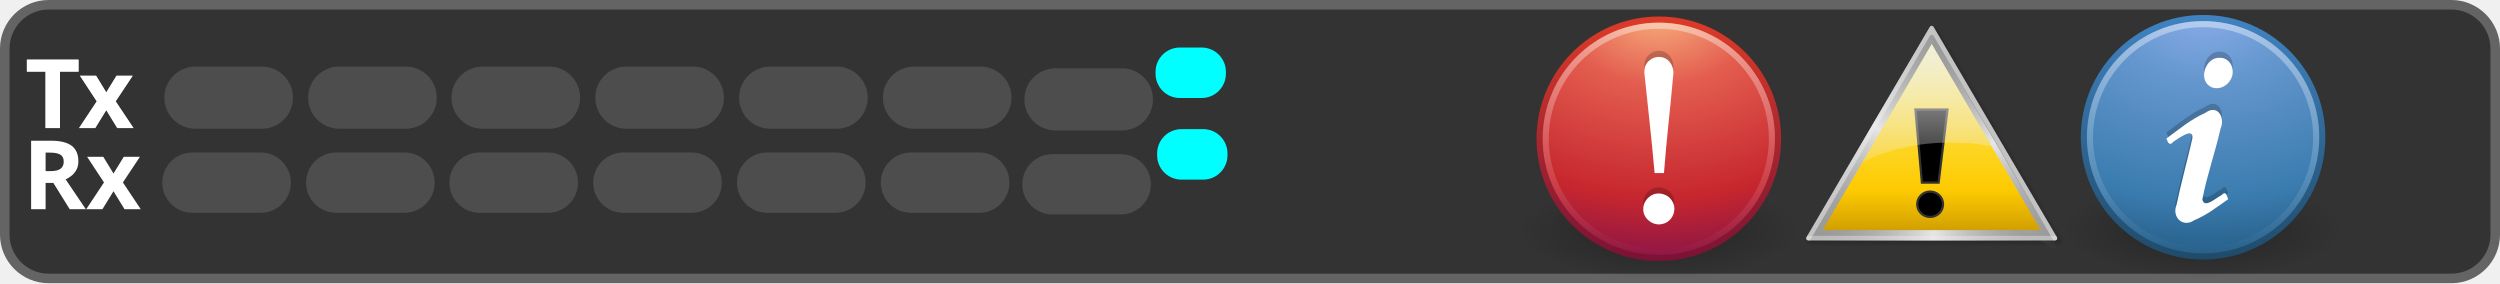
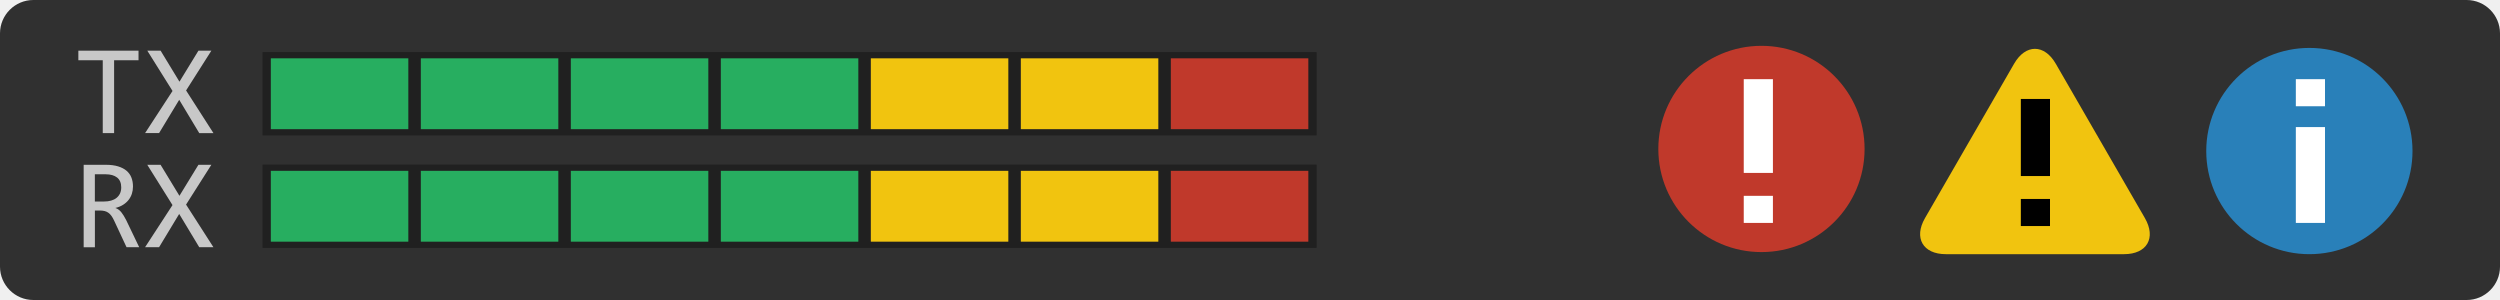
- <svg xmlns="http://www.w3.org/2000/svg" xmlns:xlink="http://www.w3.org/1999/xlink" width="1043.062" height="118.156" id="svg2" version="1.1">
-   <defs id="defs4">
-     <linearGradient id="linearGradient2850">
-       <stop style="stop-color:#eeeeee;stop-opacity:1;" offset="0" id="stop2852" />
-       <stop style="stop-color:#eeeeee;stop-opacity:0;" offset="1" id="stop2854" />
-     </linearGradient>
-     <linearGradient id="linearGradient3657">
-       <stop style="stop-color:#986601;stop-opacity:1;" offset="0" id="stop3659" />
-       <stop id="stop3665" offset="0.331" style="stop-color:#fdca01;stop-opacity:1" />
-       <stop style="stop-color:#ffff99;stop-opacity:1" offset="1" id="stop3661" />
-     </linearGradient>
-     <linearGradient id="linearGradient3632">
-       <stop style="stop-color:#999999;stop-opacity:0" offset="0" id="stop3634" />
-       <stop id="stop3640" offset="0.507" style="stop-color:#e6e6e6;stop-opacity:1" />
-       <stop style="stop-color:#999999;stop-opacity:0;" offset="1" id="stop3636" />
-     </linearGradient>
-     <linearGradient xlink:href="#linearGradient3632" id="linearGradient3586" gradientUnits="userSpaceOnUse" gradientTransform="matrix(0.1940279,0,0,0.1937667,674.131,678.8182)" x1="19.107" y1="127.342" x2="260.112" y2="127.342" />
-     <linearGradient xlink:href="#linearGradient3632" id="linearGradient3588" gradientUnits="userSpaceOnUse" gradientTransform="matrix(-0.09701394,0.1678069,-0.1680331,-0.09688335,741.7927,702.5691)" x1="2.398" y1="121.401" x2="260.112" y2="127.342" />
-     <linearGradient xlink:href="#linearGradient3632" id="linearGradient3590" gradientUnits="userSpaceOnUse" gradientTransform="matrix(0.09701394,0.1678069,0.1680331,-0.09688335,660.4004,704.0072)" x1="19.107" y1="127.342" x2="260.112" y2="127.342" />
-     <linearGradient xlink:href="#linearGradient3657" id="linearGradient3592" gradientUnits="userSpaceOnUse" gradientTransform="matrix(0.1940279,0,0,0.1937667,674.131,678.8182)" x1="112.5" y1="275.407" x2="112.5" y2="-4.22" />
-     <linearGradient xlink:href="#linearGradient2850" id="linearGradient3594" gradientUnits="userSpaceOnUse" gradientTransform="matrix(0.4235206,0,0,0.4235206,673.8449,678.0098)" x1="63.993" y1="8.853" x2="63.993" y2="91.242" />
-     <radialGradient id="radialGradient2419" gradientUnits="userSpaceOnUse" cy="4.625" cx="62.625" gradientTransform="matrix(2.1647,0,0,0.75294,-111.56,36.518)" r="10.625">
-       <stop id="stop8840" offset="0" />
-       <stop id="stop8842" style="stop-opacity:0" offset="1" />
-     </radialGradient>
-     <radialGradient id="radialGradient2414" gradientUnits="userSpaceOnUse" cy="3.99" cx="23.896" gradientTransform="matrix(0,2.2875,-3.0194,0,36.047,-50.63)" r="20.397">
-       <stop id="stop3244" style="stop-color:#f8b17e" offset="0" />
-       <stop id="stop3246" style="stop-color:#e35d4f" offset=".262" />
-       <stop id="stop3248" style="stop-color:#c6262e" offset=".661" />
-       <stop id="stop3250" style="stop-color:#690b54" offset="1" />
-     </radialGradient>
-     <linearGradient id="linearGradient2416" y2="3.082" gradientUnits="userSpaceOnUse" x2="18.379" gradientTransform="matrix(0.95844,0,0,0.95844,0.99752,1.9975)" y1="44.98" x1="18.379">
-       <stop id="stop2492" style="stop-color:#791235" offset="0" />
-       <stop id="stop2494" style="stop-color:#dd3b27" offset="1" />
-     </linearGradient>
-     <linearGradient id="linearGradient2411" y2="5.468" gradientUnits="userSpaceOnUse" x2="63.397" gradientTransform="matrix(2.1154,0,0,2.1153,-107.58,32.427)" y1="-12.489" x1="63.397">
-       <stop id="stop4875" style="stop-color:#fff" offset="0" />
-       <stop id="stop4877" style="stop-color:#fff;stop-opacity:0" offset="1" />
-     </linearGradient>
-     <radialGradient cx="62.625" cy="4.625" r="10.625" fx="62.625" fy="4.625" id="radialGradient3534" xlink:href="#linearGradient8838" gradientUnits="userSpaceOnUse" gradientTransform="matrix(2.164706,0,0,0.7529402,-111.5647,36.51765)" />
-     <linearGradient id="linearGradient8838">
-       <stop id="stop8840-5" style="stop-color:#000000;stop-opacity:1" offset="0" />
-       <stop id="stop8842-7" style="stop-color:#000000;stop-opacity:0" offset="1" />
-     </linearGradient>
-     <radialGradient cx="23.896" cy="3.99" r="20.397" fx="23.896" fy="3.99" id="radialGradient3529" xlink:href="#linearGradient3242-187-536" gradientUnits="userSpaceOnUse" gradientTransform="matrix(0,2.287459,-3.019406,0,36.04744,-50.63016)" />
-     <linearGradient id="linearGradient3242-187-536">
-       <stop id="stop2778" style="stop-color:#8badea;stop-opacity:1" offset="0" />
-       <stop id="stop2780" style="stop-color:#6396cd;stop-opacity:1" offset="0.262" />
-       <stop id="stop2782" style="stop-color:#3b7caf;stop-opacity:1" offset="0.661" />
-       <stop id="stop2784" style="stop-color:#194c70;stop-opacity:1" offset="1" />
-     </linearGradient>
-     <linearGradient x1="18.379" y1="44.98" x2="18.379" y2="3.082" id="linearGradient3531" xlink:href="#linearGradient2490-182-124" gradientUnits="userSpaceOnUse" gradientTransform="matrix(0.9584364,0,0,0.9584366,0.9975246,1.997525)" />
-     <linearGradient id="linearGradient2490-182-124">
-       <stop id="stop2788" style="stop-color:#1f4b6a;stop-opacity:1" offset="0" />
-       <stop id="stop2790" style="stop-color:#4083c2;stop-opacity:1" offset="1" />
-     </linearGradient>
-     <linearGradient x1="63.397" y1="-12.489" x2="63.397" y2="5.468" id="linearGradient3526" xlink:href="#linearGradient4873" gradientUnits="userSpaceOnUse" gradientTransform="matrix(2.115374,0,0,2.115325,-107.5771,32.42656)" />
-     <linearGradient id="linearGradient4873">
-       <stop id="stop4875-2" style="stop-color:#ffffff;stop-opacity:1" offset="0" />
-       <stop id="stop4877-6" style="stop-color:#ffffff;stop-opacity:0" offset="1" />
-     </linearGradient>
-     <linearGradient xlink:href="#linearGradient3632" id="linearGradient4715" gradientUnits="userSpaceOnUse" gradientTransform="matrix(0.1940279,0,0,0.1937667,674.131,678.8182)" x1="19.107" y1="127.342" x2="260.112" y2="127.342" />
-     <linearGradient xlink:href="#linearGradient3632" id="linearGradient4717" gradientUnits="userSpaceOnUse" gradientTransform="matrix(-0.09701394,0.1678069,-0.1680331,-0.09688335,741.7927,702.5691)" x1="2.398" y1="121.401" x2="260.112" y2="127.342" />
-     <linearGradient xlink:href="#linearGradient3632" id="linearGradient4719" gradientUnits="userSpaceOnUse" gradientTransform="matrix(0.09701394,0.1678069,0.1680331,-0.09688335,660.4004,704.0072)" x1="19.107" y1="127.342" x2="260.112" y2="127.342" />
-     <linearGradient xlink:href="#linearGradient3657" id="linearGradient4721" gradientUnits="userSpaceOnUse" gradientTransform="matrix(0.1940279,0,0,0.1937667,674.131,678.8182)" x1="112.5" y1="275.407" x2="112.5" y2="-4.22" />
-     <linearGradient xlink:href="#linearGradient2850" id="linearGradient4723" gradientUnits="userSpaceOnUse" gradientTransform="matrix(0.4235206,0,0,0.4235206,673.8449,678.0098)" x1="63.993" y1="8.853" x2="63.993" y2="91.242" />
-     <radialGradient xlink:href="#linearGradient8838" id="radialGradient4733" gradientUnits="userSpaceOnUse" gradientTransform="matrix(2.164706,0,0,0.7529402,-111.5647,36.51765)" cx="62.625" cy="4.625" fx="62.625" fy="4.625" r="10.625" />
-     <radialGradient xlink:href="#linearGradient3242-187-536" id="radialGradient4735" gradientUnits="userSpaceOnUse" gradientTransform="matrix(0,2.287459,-3.019406,0,36.04744,-50.63016)" cx="23.896" cy="3.99" fx="23.896" fy="3.99" r="20.397" />
-     <linearGradient xlink:href="#linearGradient2490-182-124" id="linearGradient4737" gradientUnits="userSpaceOnUse" gradientTransform="matrix(0.9584364,0,0,0.9584366,0.9975246,1.997525)" x1="18.379" y1="44.98" x2="18.379" y2="3.082" />
-     <linearGradient xlink:href="#linearGradient4873" id="linearGradient4739" gradientUnits="userSpaceOnUse" gradientTransform="matrix(2.115374,0,0,2.115325,-107.5771,32.42656)" x1="63.397" y1="-12.489" x2="63.397" y2="5.468" />
-     <radialGradient xlink:href="#radialGradient2419" id="radialGradient3194" gradientUnits="userSpaceOnUse" gradientTransform="matrix(2.1647,0,0,0.75294,-111.56,36.518)" cx="62.625" cy="4.625" r="10.625" />
-     <radialGradient xlink:href="#radialGradient2414" id="radialGradient3196" gradientUnits="userSpaceOnUse" gradientTransform="matrix(0,2.2875,-3.0194,0,36.047,-50.63)" cx="23.896" cy="3.99" r="20.397" />
-     <linearGradient xlink:href="#linearGradient2416" id="linearGradient3198" gradientUnits="userSpaceOnUse" gradientTransform="matrix(0.95844,0,0,0.95844,0.99752,1.9975)" x1="18.379" y1="44.98" x2="18.379" y2="3.082" />
-     <linearGradient xlink:href="#linearGradient2411" id="linearGradient3200" gradientUnits="userSpaceOnUse" gradientTransform="matrix(2.1154,0,0,2.1153,-107.58,32.427)" x1="63.397" y1="-12.489" x2="63.397" y2="5.468" />
-   </defs>
-   <g id="layer1" transform="translate(-154.4062,-484.8125)" style="display:inline">
-     <g id="txrxBackground">
-       <rect ry="18.326" y="486.802" x="156.394" height="114.183" width="1039.084" id="rect2985" style="fill:#333333;fill-rule:evenodd;stroke:#646464;stroke-width:3.988;stroke-linecap:butt;stroke-linejoin:miter;stroke-miterlimit:4;stroke-opacity:1;stroke-dasharray:none" />
-       <rect ry="12.969" y="512.588" x="222.976" height="25.939" width="53.659" id="rect3755-8" style="fill:#4d4d4d;stroke:none" />
-       <rect ry="12.585" y="548.43" x="222.098" height="25.17" width="53.659" id="rect3755-1-2" style="fill:#4d4d4d;stroke:none" />
-       <rect ry="12.969" y="512.588" x="282.976" height="25.939" width="53.659" id="rect3755-7-4" style="fill:#4d4d4d;stroke:none" />
-       <rect ry="12.585" y="548.43" x="282.098" height="25.17" width="53.659" id="rect3755-1-4-5" style="fill:#4d4d4d;stroke:none" />
-       <rect ry="12.969" y="512.588" x="342.78" height="25.939" width="53.659" id="rect3755-5" style="color:#000000;fill:#4d4d4d;fill-opacity:1;fill-rule:nonzero;stroke:none;marker:none;visibility:visible;display:inline;overflow:visible;enable-background:accumulate" />
-       <rect ry="12.585" y="548.43" x="341.902" height="25.17" width="53.659" id="rect3755-1-1" style="color:#000000;fill:#4d4d4d;fill-opacity:1;fill-rule:nonzero;stroke:none;marker:none;visibility:visible;display:inline;overflow:visible;enable-background:accumulate" />
-       <rect ry="12.969" y="512.588" x="402.78" height="25.939" width="53.659" id="rect3755-7-7" style="color:#000000;fill:#4d4d4d;fill-opacity:1;fill-rule:nonzero;stroke:none;marker:none;visibility:visible;display:inline;overflow:visible;enable-background:accumulate" />
-       <rect ry="12.585" y="548.43" x="401.902" height="25.17" width="53.659" id="rect3755-1-4-1" style="color:#000000;fill:#4d4d4d;fill-opacity:1;fill-rule:nonzero;stroke:none;marker:none;visibility:visible;display:inline;overflow:visible;enable-background:accumulate" />
-       <rect ry="12.969" y="512.588" x="462.78" height="25.939" width="53.659" id="rect3755-8-1" style="fill:#4d4d4d;stroke:none" />
-       <rect ry="12.585" y="548.43" x="461.902" height="25.17" width="53.659" id="rect3755-1-2-5" style="fill:#4d4d4d;stroke:none" />
-       <rect ry="12.969" y="512.588" x="522.781" height="25.939" width="53.659" id="rect3755-7-4-2" style="fill:#4d4d4d;stroke:none" />
-       <rect ry="12.585" y="548.43" x="521.902" height="25.17" width="53.659" id="rect3755-1-4-5-7" style="fill:#4d4d4d;stroke:none" />
-       <rect ry="12.969" y="513.309" x="581.805" height="25.939" width="53.659" id="rect3755-7-7-4" style="color:#000000;fill:#4d4d4d;fill-opacity:1;fill-rule:nonzero;stroke:none;marker:none;visibility:visible;display:inline;overflow:visible;enable-background:accumulate" />
-       <rect ry="12.585" y="549.13" x="580.927" height="25.17" width="53.659" id="rect3755-1-4-1-2" style="color:#000000;fill:#4d4d4d;fill-opacity:1;fill-rule:nonzero;stroke:none;marker:none;visibility:visible;display:inline;overflow:visible;enable-background:accumulate" />
-       <text id="text3093" y="538.245" x="164.824" style="font-size:40px;font-style:normal;font-variant:normal;font-weight:bold;font-stretch:normal;text-align:start;line-height:125%;letter-spacing:0px;word-spacing:0px;writing-mode:lr-tb;text-anchor:start;fill:#b3b3b3;fill-opacity:1;stroke:none;font-family:Sans;-inkscape-font-specification:Sans Bold" xml:space="preserve">
-         <tspan y="538.245" x="164.824" id="tspan3038">Tx</tspan>
-       </text>
-       <text xml:space="preserve" style="font-size:40px;font-style:normal;font-variant:normal;font-weight:bold;font-stretch:normal;text-align:start;line-height:125%;letter-spacing:0px;word-spacing:0px;writing-mode:lr-tb;text-anchor:start;fill:#ffffff;fill-opacity:1;stroke:none;font-family:Sans;-inkscape-font-specification:Sans Bold" x="164.824" y="538.245" id="text3040">
-         <tspan id="tspan3042" x="164.824" y="538.245">Tx</tspan>
-       </text>
-       <text id="text3044" y="572.086" x="163.793" style="font-size:40px;font-style:normal;font-variant:normal;font-weight:bold;font-stretch:normal;text-align:start;line-height:125%;letter-spacing:0px;word-spacing:0px;writing-mode:lr-tb;text-anchor:start;fill:#ffffff;fill-opacity:1;stroke:none;font-family:Sans;-inkscape-font-specification:Sans Bold" xml:space="preserve">
-         <tspan y="572.086" x="163.793" id="tspan3046">Rx</tspan>
-       </text>
+ <svg xmlns="http://www.w3.org/2000/svg" version="1.1" x="0px" y="0px" viewBox="0 0 1200 144" style="enable-background:new 0 0 1240 144;" xml:space="preserve">
+   <style type="text/css">
+ 	.st0{fill:#303030;}
+ 	.st1{fill:#202020;}
+ 	.st2{fill:#FFFFFF;}
+ 	.st3{fill:#C0392B;}
+ 	.st4{fill:#2980B9;}
+ 	.st5{fill:#F1C40F;}
+ 	.st6{fill:#27AE60;}
+ 	.st7{fill:#c8c8c8;}
+ </style>
+   <g id="txrxBackground">
+     <g id="background">
+       <path class="st0" d="M1200,128c0,8.8-7.2,16-16,16H16c-8.8,0-16-7.2-16-16V16C0,7.2,7.2,0,16,0h1168c8.8,0,16,7.2,16,16V128z" />
+     </g>
+     <g id="barBackground">
+       <rect x="126" y="25" class="st1" width="506" height="40" />
+       <rect x="126" y="79" class="st1" width="506" height="40" />
+     </g>
+     <g>
+       <path class="st7" d="M66.82,118.67h-6.08l-5.9-12.65c-0.44-0.97-0.9-1.77-1.36-2.41c-0.46-0.64-0.96-1.14-1.5-1.51    c-0.54-0.37-1.12-0.64-1.76-0.8c-0.64-0.16-1.35-0.24-2.13-0.24h-2.54v17.62h-5.39V79.1h10.6c2.3,0,4.28,0.25,5.93,0.76    c1.65,0.51,3.01,1.21,4.07,2.12s1.84,2,2.33,3.29c0.49,1.28,0.74,2.7,0.74,4.25c0,1.23-0.18,2.4-0.54,3.5s-0.9,2.1-1.62,3    c-0.72,0.9-1.6,1.67-2.66,2.33s-2.28,1.15-3.65,1.47c1.11,0.38,2.05,1.05,2.83,2.01c0.78,0.96,1.57,2.24,2.38,3.83L66.82,118.67z     M58.19,89.97c0-2.12-0.66-3.7-1.98-4.75c-1.32-1.05-3.18-1.57-5.59-1.57h-5.09v13.08h4.36c1.27,0,2.42-0.15,3.44-0.44    c1.02-0.29,1.89-0.73,2.6-1.3c0.72-0.58,1.27-1.28,1.67-2.12C57.99,92.02,58.19,91.06,58.19,89.97z" />
+       <path class="st7" d="M102.45,118.67h-6.81l-9.63-15.98l-9.66,15.98h-6.72L82.8,98.44L70.69,79.1h6.39l9.05,14.89l9.11-14.89h6.21    L89.31,98.2L102.45,118.67z" />
+     </g>
+     <g>
+       <path class="st7" d="M66.49,28.92H54.77v34.97h-5.45V28.92H37.61v-4.6h28.88V28.92z" />
+       <path class="st7" d="M102.45,63.89h-6.81L86.02,47.9l-9.66,15.98h-6.72l13.17-20.22L70.7,24.32h6.39l9.05,14.89l9.11-14.89h6.21    l-12.14,19.1L102.45,63.89z" />
+     </g>
+     <rect id="txPH" x="642" y="25" class="st0" width="20" height="20" visibility="hidden" />
+     <rect id="rxPH" x="642" y="79" class="st0" width="20" height="20" visibility="hidden" />
+   </g>
+   <g id="blinkystuff">
+     <g id="error_sym">
+       <circle class="st3" cx="845.5" cy="71.5" r="49.5" />
+       <rect x="837" y="38" class="st2" width="14" height="45" />
+       <rect x="837" y="94" class="st2" width="14" height="13" />
+     </g>
+     <g id="info_sym">
+       <circle class="st4" cx="1108.5" cy="72.5" r="49.5" />
+       <rect x="1102" y="61" class="st2" width="14" height="46" />
+       <rect x="1102" y="38" class="st2" width="14" height="13" />
+     </g>
+     <g id="warning_sym">
+       <g>
+         <path class="st5" d="M986.77,30.59c-5.5-9.53-14.5-9.53-20,0L924,104.68c-5.5,9.53-1,17.32,10,17.32h85.55     c11,0,15.5-7.79,10-17.32L986.77,30.59z" />
+       </g>
+       <rect x="970" y="47.5" width="14" height="37" />
+       <rect x="970" y="95.5" width="14" height="13" />
+     </g>
+     <g id="l_RX">
+       <rect id="rx0" x="130" y="82" class="st6" width="66" height="34" />
+       <rect id="rx1" x="202" y="82" class="st6" width="66" height="34" />
+       <rect id="rx2" x="274" y="82" class="st6" width="66" height="34" />
+       <rect id="rx3" x="346" y="82" class="st6" width="66" height="34" />
+       <rect id="rx4" x="418" y="82" class="st5" width="66" height="34" />
+       <rect id="rx5" x="490" y="82" class="st5" width="66" height="34" />
+       <rect id="rx6" x="562" y="82" class="st3" width="66" height="34" />
+     </g>
+     <g id="l_TX">
+       <rect id="tx0" x="130" y="28" class="st6" width="66" height="34" />
+       <rect id="tx1" x="202" y="28" class="st6" width="66" height="34" />
+       <rect id="tx2" x="274" y="28" class="st6" width="66" height="34" />
+       <rect id="tx3" x="346" y="28" class="st6" width="66" height="34" />
+       <rect id="tx4" x="418" y="28" class="st5" width="66" height="34" />
+       <rect id="tx5" x="490" y="28" class="st5" width="66" height="34" />
+       <rect id="tx6" x="562" y="28" class="st3" width="66" height="34" />
    </g>
  </g>
-   <g id="layer4" style="display:inline" transform="translate(0.3024816,17.79236)">
-     <g style="display:inline" id="warning_sym" transform="matrix(2.239604,0,0,2.20792,-764.8092,-1515.512)">
-       <g transform="matrix(0.4235206,0,0,0.4235206,672.5744,285.6763)" id="g2975">
-         <path id="path2874" d="m 15.562,1033.969 c 35.521,-1e-4 71.042,0 106.562,0 -17.76,-30.708 -35.521,-61.417 -53.281,-92.125 -17.76,30.708 -35.521,61.417 -53.281,92.125 z" style="font-size:medium;font-style:normal;font-variant:normal;font-weight:normal;font-stretch:normal;text-indent:0;text-align:start;text-decoration:none;line-height:normal;letter-spacing:normal;word-spacing:normal;text-transform:none;direction:ltr;block-progression:tb;writing-mode:lr-tb;text-anchor:start;opacity:0.03;color:#000000;fill:#000000;fill-opacity:1;stroke:none;stroke-width:1;marker:none;visibility:visible;display:inline;overflow:visible;enable-background:accumulate;font-family:Bitstream Vera Sans;-inkscape-font-specification:Bitstream Vera Sans" />
-         <path id="path2878" d="m 15.031,1034.281 c 35.875,0 71.75,1e-4 107.625,0 -17.938,-31.031 -35.875,-62.062 -53.812,-93.094 -17.938,31.031 -35.875,62.062 -53.812,93.094 z" style="font-size:medium;font-style:normal;font-variant:normal;font-weight:normal;font-stretch:normal;text-indent:0;text-align:start;text-decoration:none;line-height:normal;letter-spacing:normal;word-spacing:normal;text-transform:none;direction:ltr;block-progression:tb;writing-mode:lr-tb;text-anchor:start;opacity:0.03;color:#000000;fill:#000000;fill-opacity:1;stroke:none;stroke-width:1;marker:none;visibility:visible;display:inline;overflow:visible;enable-background:accumulate;font-family:Bitstream Vera Sans;-inkscape-font-specification:Bitstream Vera Sans" />
-         <path id="path2882" d="M 68.781,940.656 C 50.914,971.925 32.089,1003.51 14.75,1034.562 c 36.091,-0.084 72.453,0.167 108.375,-0.125 -18.123,-31.228 -36.18,-62.714 -54.344,-93.781 z" style="font-size:medium;font-style:normal;font-variant:normal;font-weight:normal;font-stretch:normal;text-indent:0;text-align:start;text-decoration:none;line-height:normal;letter-spacing:normal;word-spacing:normal;text-transform:none;direction:ltr;block-progression:tb;writing-mode:lr-tb;text-anchor:start;opacity:0.03;color:#000000;fill:#000000;fill-opacity:1;stroke:none;stroke-width:1;marker:none;visibility:visible;display:inline;overflow:visible;enable-background:accumulate;font-family:Bitstream Vera Sans;-inkscape-font-specification:Bitstream Vera Sans" />
-         <path id="path2886" d="m 68.719,940.344 c -18.216,31.323 -36.516,62.859 -54.469,94.281 3.742,0.685 8.401,0.01 12.437,0.25 32.199,-0.105 64.635,0.209 96.688,-0.156 -2.018,-4.536 -5.326,-9.25 -7.781,-13.847 -15.606,-26.808 -31.036,-53.971 -46.75,-80.56 -0.042,0.009 -0.103,-0.025 -0.125,0.031 z" style="font-size:medium;font-style:normal;font-variant:normal;font-weight:normal;font-stretch:normal;text-indent:0;text-align:start;text-decoration:none;line-height:normal;letter-spacing:normal;word-spacing:normal;text-transform:none;direction:ltr;block-progression:tb;writing-mode:lr-tb;text-anchor:start;opacity:0.03;color:#000000;fill:#000000;fill-opacity:1;stroke:none;stroke-width:1;marker:none;visibility:visible;display:inline;overflow:visible;enable-background:accumulate;font-family:Bitstream Vera Sans;-inkscape-font-specification:Bitstream Vera Sans" />
-         <path id="path2890" d="m 68.625,940.062 c -1.898,2.498 -3.282,5.615 -4.997,8.333 -16.534,28.684 -33.22,57.338 -49.659,86.042 0.032,1.43 2.385,0.414 3.325,0.719 35.335,-0.021 70.705,0.042 106.019,-0.031 1.225,-0.653 -0.739,-2.314 -1.008,-3.244 -17.684,-30.563 -35.378,-61.221 -53.055,-91.725 -0.175,-0.118 -0.421,-0.177 -0.625,-0.094 z" style="font-size:medium;font-style:normal;font-variant:normal;font-weight:normal;font-stretch:normal;text-indent:0;text-align:start;text-decoration:none;line-height:normal;letter-spacing:normal;word-spacing:normal;text-transform:none;direction:ltr;block-progression:tb;writing-mode:lr-tb;text-anchor:start;opacity:0.03;color:#000000;fill:#000000;fill-opacity:1;stroke:none;stroke-width:1;marker:none;visibility:visible;display:inline;overflow:visible;enable-background:accumulate;font-family:Bitstream Vera Sans;-inkscape-font-specification:Bitstream Vera Sans" />
-         <path id="path2894" d="m 68.594,939.656 c -0.849,0.264 -1.046,1.353 -1.557,2.027 -17.793,30.783 -35.587,61.565 -53.38,92.348 -0.382,0.719 0.175,1.581 0.975,1.531 36.175,0 72.35,0 108.525,0 0.893,-0.022 1.267,-1.089 0.725,-1.791 -18.054,-31.205 -36.108,-62.41 -54.162,-93.615 -0.138,-0.394 -0.699,-0.634 -1.125,-0.5 z" style="font-size:medium;font-style:normal;font-variant:normal;font-weight:normal;font-stretch:normal;text-indent:0;text-align:start;text-decoration:none;line-height:normal;letter-spacing:normal;word-spacing:normal;text-transform:none;direction:ltr;block-progression:tb;writing-mode:lr-tb;text-anchor:start;opacity:0.03;color:#000000;fill:#000000;fill-opacity:1;stroke:none;stroke-width:1;marker:none;visibility:visible;display:inline;overflow:visible;enable-background:accumulate;font-family:Bitstream Vera Sans;-inkscape-font-specification:Bitstream Vera Sans" />
-         <path id="path2898" d="m 68.562,939.438 c -1.59,0.851 -1.906,3.13 -3.033,4.49 -17.383,30.121 -34.865,60.219 -52.185,90.354 -0.267,1.59 1.857,1.73 2.987,1.5 35.677,-0.021 71.388,0.042 107.044,-0.031 1.498,-0.393 0.953,-2.253 0.061,-3.111 -17.946,-30.972 -35.824,-62.041 -53.812,-92.952 -0.298,-0.196 -0.696,-0.367 -1.062,-0.25 z" style="font-size:medium;font-style:normal;font-variant:normal;font-weight:normal;font-stretch:normal;text-indent:0;text-align:start;text-decoration:none;line-height:normal;letter-spacing:normal;word-spacing:normal;text-transform:none;direction:ltr;block-progression:tb;writing-mode:lr-tb;text-anchor:start;opacity:0.03;color:#000000;fill:#000000;fill-opacity:1;stroke:none;stroke-width:1;marker:none;visibility:visible;display:inline;overflow:visible;enable-background:accumulate;font-family:Bitstream Vera Sans;-inkscape-font-specification:Bitstream Vera Sans" />
-         <path id="path2902" d="m 68.438,939.188 c -2.666,1.857 -3.376,5.933 -5.442,8.479 -16.597,28.909 -33.571,57.685 -49.933,86.677 0.038,3.004 4.462,1.296 6.269,1.719 34.807,-0.105 69.689,0.209 104.45,-0.156 2.485,-1.845 -1.472,-4.78 -2.017,-6.799 -17.363,-29.874 -34.53,-59.954 -52.014,-89.701 -0.363,-0.239 -0.9,-0.383 -1.312,-0.219 z" style="font-size:medium;font-style:normal;font-variant:normal;font-weight:normal;font-stretch:normal;text-indent:0;text-align:start;text-decoration:none;line-height:normal;letter-spacing:normal;word-spacing:normal;text-transform:none;direction:ltr;block-progression:tb;writing-mode:lr-tb;text-anchor:start;opacity:0.03;color:#000000;fill:#000000;fill-opacity:1;stroke:none;stroke-width:1;marker:none;visibility:visible;display:inline;overflow:visible;enable-background:accumulate;font-family:Bitstream Vera Sans;-inkscape-font-specification:Bitstream Vera Sans" />
-         <path id="path2906" d="m 68.281,938.906 c -4.242,4.507 -6.419,11.252 -10.039,16.428 -15.095,26.421 -30.799,52.674 -45.523,79.197 0.973,3.988 7.091,0.861 9.913,1.844 33.767,-0.171 67.712,0.339 101.369,-0.25 3.028,-2.69 -2.757,-6.568 -3.337,-9.48 -17.042,-29.142 -33.624,-58.763 -50.944,-87.613 -0.447,-0.175 -0.976,-0.349 -1.438,-0.125 z" style="font-size:medium;font-style:normal;font-variant:normal;font-weight:normal;font-stretch:normal;text-indent:0;text-align:start;text-decoration:none;line-height:normal;letter-spacing:normal;word-spacing:normal;text-transform:none;direction:ltr;block-progression:tb;writing-mode:lr-tb;text-anchor:start;opacity:0.03;color:#000000;fill:#000000;fill-opacity:1;stroke:none;stroke-width:1;marker:none;visibility:visible;display:inline;overflow:visible;enable-background:accumulate;font-family:Bitstream Vera Sans;-inkscape-font-specification:Bitstream Vera Sans" />
-         <path id="path2910" d="m 68.25,938.625 c -4.248,3.621 -5.8,10.308 -9.257,14.821 -15.417,27.057 -31.593,53.899 -46.555,81.085 0.983,4.537 7.951,1.027 11.094,2.125 33.518,-0.193 67.217,0.382 100.625,-0.281 3.392,-3.057 -2.984,-7.381 -3.694,-10.665 C 103.546,996.813 87.119,967.385 69.906,938.812 69.431,938.552 68.767,938.41 68.25,938.625 z" style="font-size:medium;font-style:normal;font-variant:normal;font-weight:normal;font-stretch:normal;text-indent:0;text-align:start;text-decoration:none;line-height:normal;letter-spacing:normal;word-spacing:normal;text-transform:none;direction:ltr;block-progression:tb;writing-mode:lr-tb;text-anchor:start;opacity:0.03;color:#000000;fill:#000000;fill-opacity:1;stroke:none;stroke-width:1;marker:none;visibility:visible;display:inline;overflow:visible;enable-background:accumulate;font-family:Bitstream Vera Sans;-inkscape-font-specification:Bitstream Vera Sans" />
-         <path id="path2914" d="m 68.156,938.312 c -4.447,3.597 -5.908,10.417 -9.445,14.977 -15.461,27.023 -31.441,53.848 -46.587,80.991 0.505,5.181 8.152,1.69 11.406,2.688 33.573,-0.215 67.308,0.425 100.781,-0.313 3.729,-3.208 -2.747,-7.721 -3.569,-11.103 C 103.77,996.62 87.401,967.123 70.062,938.531 c -0.585,-0.297 -1.281,-0.44 -1.906,-0.219 z" style="font-size:medium;font-style:normal;font-variant:normal;font-weight:normal;font-stretch:normal;text-indent:0;text-align:start;text-decoration:none;line-height:normal;letter-spacing:normal;word-spacing:normal;text-transform:none;direction:ltr;block-progression:tb;writing-mode:lr-tb;text-anchor:start;opacity:0.03;color:#000000;fill:#000000;fill-opacity:1;stroke:none;stroke-width:1;marker:none;visibility:visible;display:inline;overflow:visible;enable-background:accumulate;font-family:Bitstream Vera Sans;-inkscape-font-specification:Bitstream Vera Sans" />
-       </g>
-       <path id="path3618" d="m 701.198,683.22 a 0.388,0.388 0 0 0 -0.315,0.194 l -22.992,39.771 a 0.388,0.388 0 0 0 0.333,0.581 l 45.991,0 a 0.388,0.388 0 0 0 0.333,-0.581 l -22.992,-39.771 a 0.388,0.388 0 0 0 -0.358,-0.194 z" style="font-size:medium;font-style:normal;font-variant:normal;font-weight:normal;font-stretch:normal;text-indent:0;text-align:start;text-decoration:none;line-height:normal;letter-spacing:normal;word-spacing:normal;text-transform:none;direction:ltr;block-progression:tb;writing-mode:lr-tb;text-anchor:start;color:#000000;fill:#999999;fill-opacity:1;stroke:none;stroke-width:1;marker:none;visibility:visible;display:inline;overflow:visible;enable-background:accumulate;font-family:Bitstream Vera Sans;-inkscape-font-specification:Bitstream Vera Sans" />
-       <path style="font-size:medium;font-style:normal;font-variant:normal;font-weight:normal;font-stretch:normal;text-indent:0;text-align:start;text-decoration:none;line-height:normal;letter-spacing:normal;word-spacing:normal;text-transform:none;direction:ltr;block-progression:tb;writing-mode:lr-tb;text-anchor:start;color:#000000;fill:url(#linearGradient4715);fill-opacity:1;stroke:none;stroke-width:4;marker:none;visibility:visible;display:inline;overflow:visible;enable-background:accumulate;font-family:Bitstream Vera Sans;-inkscape-font-specification:Bitstream Vera Sans" d="m 701.647,709.947 -23.757,13.238 c -0.135,0.234 0.063,0.58 0.333,0.581 l 45.991,0 c 0.27,0 0.468,-0.348 0.333,-0.581 -22.912,-13.143 -22.927,-13.255 -22.901,-13.238 z" id="path3630" />
-       <path id="path3642" d="m 701.439,683.637 c -0.135,-0.234 -0.534,-0.235 -0.671,-0.002 l -22.995,39.775 c -0.134,0.234 0.067,0.579 0.337,0.579 5.969,-5.478 19.545,-12.213 23.677,-14.922 l -0.348,-25.431 z" style="font-size:medium;font-style:normal;font-variant:normal;font-weight:normal;font-stretch:normal;text-indent:0;text-align:start;text-decoration:none;line-height:normal;letter-spacing:normal;word-spacing:normal;text-transform:none;direction:ltr;block-progression:tb;writing-mode:lr-tb;text-anchor:start;color:#000000;fill:url(#linearGradient4717);fill-opacity:1;stroke:none;stroke-width:4;marker:none;visibility:visible;display:inline;overflow:visible;enable-background:accumulate;font-family:Bitstream Vera Sans;-inkscape-font-specification:Bitstream Vera Sans" />
-       <path style="font-size:medium;font-style:normal;font-variant:normal;font-weight:normal;font-stretch:normal;text-indent:0;text-align:start;text-decoration:none;line-height:normal;letter-spacing:normal;word-spacing:normal;text-transform:none;direction:ltr;block-progression:tb;writing-mode:lr-tb;text-anchor:start;color:#000000;fill:url(#linearGradient4719);fill-opacity:1;stroke:none;stroke-width:4;marker:none;visibility:visible;display:inline;overflow:visible;enable-background:accumulate;font-family:Bitstream Vera Sans;-inkscape-font-specification:Bitstream Vera Sans" d="m 700.754,685.075 c 0.135,-0.234 0.534,-0.235 0.671,-0.002 l 22.995,39.775 c 0.134,0.234 -0.067,0.579 -0.337,0.579 0.103,-0.049 -22.526,-13.897 -22.536,-13.898 l -0.793,-26.454 z" id="path3646" />
-       <path id="path2838" d="m 680.898,721.828 c 13.548,0 27.095,0 40.643,0 -6.773,-11.713 -13.546,-23.426 -20.318,-35.138 -6.775,11.713 -13.55,23.426 -20.324,35.138 z" style="font-size:medium;font-style:normal;font-variant:normal;font-weight:normal;font-stretch:normal;text-indent:0;text-align:start;text-decoration:none;line-height:normal;letter-spacing:normal;word-spacing:normal;text-transform:none;direction:ltr;block-progression:tb;writing-mode:lr-tb;text-anchor:start;color:#000000;fill:url(#linearGradient4721);fill-opacity:1;stroke:none;stroke-width:4;marker:none;visibility:visible;display:inline;overflow:visible;enable-background:accumulate;font-family:Bitstream Vera Sans;-inkscape-font-specification:Bitstream Vera Sans" />
-       <path id="path3682" d="m 698.19,699.04 1.213,13.806 3.104,0 1.649,-13.806 -5.966,0 z" style="fill:#000000;stroke:#333333;stroke-width:0.424;stroke-linecap:butt;stroke-linejoin:miter;stroke-opacity:1" />
-       <path id="path3684" d="m 703.332,716.939 c 0,1.324 -1.075,2.398 -2.401,2.398 -1.326,0 -2.401,-1.074 -2.401,-2.398 0,-1.324 1.075,-2.398 2.401,-2.398 1.326,0 2.401,1.073 2.401,2.398 z" style="fill:#000000;stroke:#333333;stroke-width:0.424;stroke-linecap:butt;stroke-linejoin:miter;stroke-opacity:1" />
-       <path id="path2833" d="m 701.162,683.224 a 0.388,0.388 0 0 0 -0.278,0.185 l -22.989,39.771 a 0.388,0.388 0 0 0 0.331,0.582 l 0.318,0 22.341,-38.659 a 0.388,0.388 0 0 1 0.318,-0.185 0.388,0.388 0 0 1 0.357,0.185 l 22.341,38.659 0.318,0 a 0.388,0.388 0 0 0 0.331,-0.582 l -22.989,-39.771 a 0.388,0.388 0 0 0 -0.357,-0.185 0.388,0.388 0 0 0 -0.04,0 z" style="font-size:medium;font-style:normal;font-variant:normal;font-weight:normal;font-stretch:normal;text-indent:0;text-align:start;text-decoration:none;line-height:normal;letter-spacing:normal;word-spacing:normal;text-transform:none;direction:ltr;block-progression:tb;writing-mode:lr-tb;text-anchor:start;opacity:0.5;color:#000000;fill:#eeeeee;fill-opacity:1;stroke:none;stroke-width:1;marker:none;visibility:visible;display:inline;overflow:visible;enable-background:accumulate;font-family:Bitstream Vera Sans;-inkscape-font-specification:Bitstream Vera Sans" />
-       <path id="path2839" d="m 678.067,722.89 -0.172,0.291 a 0.388,0.388 0 0 0 0.331,0.582 l 45.992,0 a 0.388,0.388 0 0 0 0.331,-0.582 l -0.172,-0.291 a 0.388,0.388 0 0 1 -0.159,0.026 l -45.992,0 a 0.388,0.388 0 0 1 -0.159,-0.026 z" style="font-size:medium;font-style:normal;font-variant:normal;font-weight:normal;font-stretch:normal;text-indent:0;text-align:start;text-decoration:none;line-height:normal;letter-spacing:normal;word-spacing:normal;text-transform:none;direction:ltr;block-progression:tb;writing-mode:lr-tb;text-anchor:start;opacity:0.4;color:#000000;fill:#eeeeee;fill-opacity:1;stroke:none;stroke-width:1;marker:none;visibility:visible;display:inline;overflow:visible;enable-background:accumulate;font-family:Bitstream Vera Sans;-inkscape-font-specification:Bitstream Vera Sans" />
-       <path id="path2843" d="m 701.228,686.692 -12.891,22.274 c 4.381,-2.304 10.147,-3.692 16.464,-3.692 2.639,0 5.184,0.249 7.57,0.701 l -11.144,-19.283 z" style="font-size:medium;font-style:normal;font-variant:normal;font-weight:normal;font-stretch:normal;text-indent:0;text-align:start;text-decoration:none;line-height:normal;letter-spacing:normal;word-spacing:normal;text-transform:none;direction:ltr;block-progression:tb;writing-mode:lr-tb;text-anchor:start;color:#000000;fill:url(#linearGradient4723);fill-opacity:1;stroke:none;stroke-width:4;marker:none;visibility:visible;display:inline;overflow:visible;enable-background:accumulate;font-family:Bitstream Vera Sans;-inkscape-font-specification:Bitstream Vera Sans" />
-     </g>
-     <g style="display:inline" transform="matrix(2.551048,0,0,2.551048,857.6497,-24.30275)" id="info_sym">
-       <path d="m 47,40 c 0,4.418 -10.297,8 -23,8 -12.703,0 -23,-3.582 -23,-8 0,-4.418 10.297,-8 23,-8 12.703,0 23,3.582 23,8 l 0,0 z" id="path8836-8" style="opacity:0.3;fill:url(#radialGradient4733);fill-opacity:1;fill-rule:evenodd;stroke:none;stroke-width:1;marker:none;visibility:visible;display:inline;overflow:visible" />
-       <path d="M 24,5.502 C 13.242,5.502 4.502,14.242 4.502,25 c 0,10.758 8.74,19.498 19.498,19.498 10.758,0 19.498,-8.74 19.498,-19.498 0,-10.758 -8.74,-19.498 -19.498,-19.498 z" id="path2555-0" style="fill:url(#radialGradient4735);fill-opacity:1;stroke:url(#linearGradient4737);stroke-width:1.004;stroke-linecap:round;stroke-linejoin:round;stroke-miterlimit:4;stroke-opacity:1;stroke-dasharray:none;stroke-dashoffset:0" />
-       <path d="M 42.5,24.999 C 42.5,35.217 34.217,43.5 24,43.5 13.783,43.5 5.5,35.217 5.5,24.999 c 0,-10.217 8.283,-18.499 18.5,-18.499 10.216,0 18.5,8.282 18.5,18.499 l 0,0 z" id="path8655-1" style="opacity:0.4;fill:none;stroke:url(#linearGradient4739);stroke-width:1;stroke-miterlimit:4;stroke-opacity:1;stroke-dasharray:none" />
-       <g transform="translate(-2.507855,0)" id="g3538">
-         <path d="m 20.508,24.213 c 0.258,0.702 0.549,1.271 1.168,0.493 0.767,-0.457 3.338,-2.458 3.081,-0.498 -0.823,3.627 -1.825,7.216 -2.592,10.855 -0.801,1.992 1.018,3.794 2.918,2.499 2.019,-0.832 3.756,-2.188 5.531,-3.432 -0.242,-0.594 -0.404,-1.447 -1.073,-0.67 -0.879,0.399 -2.798,2.279 -3.154,0.728 0.738,-3.928 2.106,-7.71 2.98,-11.606 0.804,-1.792 -0.509,-4.055 -2.476,-2.573 -2.356,1.026 -4.326,2.702 -6.383,4.205 z m 8.744,-13.21 c -2.404,-0.128 -3.661,3.747 -1.376,4.808 1.853,0.76 3.871,-1.141 3.418,-3.04 -0.14,-0.989 -1.028,-1.801 -2.042,-1.768 l -1e-6,0 z" id="text3482" style="font-size:40px;font-style:normal;font-variant:normal;font-weight:bold;font-stretch:normal;text-align:start;line-height:100%;writing-mode:lr-tb;text-anchor:start;opacity:0.2;fill:#000000;fill-opacity:1;stroke:none;font-family:URW Palladio L;-inkscape-font-specification:URW Palladio L Bold" />
-         <path d="m 20.508,25.213 c 0.258,0.702 0.549,1.271 1.168,0.493 0.767,-0.457 3.338,-2.458 3.081,-0.498 -0.823,3.627 -1.825,7.216 -2.592,10.855 -0.801,1.992 1.018,3.794 2.918,2.499 2.019,-0.832 3.756,-2.188 5.531,-3.432 -0.242,-0.594 -0.404,-1.447 -1.073,-0.67 -0.879,0.399 -2.798,2.279 -3.154,0.728 0.738,-3.928 2.106,-7.71 2.98,-11.606 0.804,-1.792 -0.509,-4.055 -2.476,-2.573 -2.356,1.026 -4.326,2.702 -6.383,4.205 z m 8.744,-13.21 c -2.404,-0.128 -3.661,3.747 -1.376,4.808 1.853,0.76 3.871,-1.141 3.418,-3.04 -0.14,-0.989 -1.028,-1.801 -2.042,-1.768 l -1e-6,0 z" id="path3536" style="font-size:40px;font-style:normal;font-variant:normal;font-weight:bold;font-stretch:normal;text-align:start;line-height:100%;writing-mode:lr-tb;text-anchor:start;fill:#ffffff;fill-opacity:1;stroke:none;font-family:URW Palladio L;-inkscape-font-specification:URW Palladio L Bold" />
-       </g>
-     </g>
-     <g style="display:inline" id="error_sym" transform="matrix(2.551048,0,0,2.551048,630.5759,-23.65407)">
-       <g id="g3275">
-         <path id="path8836" style="opacity:0.3;fill:url(#radialGradient3194);fill-rule:evenodd" d="m 47,40 c 0,4.418 -10.297,8 -23,8 -12.703,0 -23,-3.582 -23,-8 0,-4.418 10.297,-8 23,-8 12.703,0 23,3.582 23,8 z" />
-         <path id="path2555" style="fill:url(#radialGradient3196);stroke:url(#linearGradient3198);stroke-width:1.004;stroke-linecap:round;stroke-linejoin:round" d="m 24,5.502 c -10.758,0 -19.498,8.74 -19.498,19.498 -2e-4,10.758 8.74,19.498 19.498,19.498 10.758,0 19.498,-8.74 19.498,-19.498 0,-10.758 -8.74,-19.498 -19.498,-19.498 z" />
-         <path id="path8655" style="opacity:0.4;fill:none;stroke:url(#linearGradient3200)" d="M 42.5,24.999 C 42.5,35.217 34.217,43.5 24,43.5 13.783,43.5 5.5,35.217 5.5,24.999 5.5,14.782 13.783,6.5 24,6.5 c 10.217,0 18.5,8.282 18.5,18.499 z" />
-       </g>
-       <g id="g3243" transform="translate(51.075,0.56862)">
-         <path id="path3295" style="opacity:0.2" d="m -29.451,12.554 c 0.563,5.5 1.208,10.961 1.687,16.482 h 1.53 c 0.397,-5.302 1.038,-10.571 1.501,-15.867 0.236,-1.254 -0.408,-2.742 -1.732,-3.047 -1.308,-0.382 -2.77,0.565 -2.944,1.918 -0.029,0.17 -0.042,0.342 -0.042,0.514 z m -0.167,22.359 c -0.059,1.637 1.742,2.92 3.28,2.401 1.489,-0.38 2.274,-2.252 1.51,-3.583 -0.683,-1.375 -2.687,-1.829 -3.84,-0.776 -0.582,0.479 -0.968,1.194 -0.95,1.958 z" />
-         <path id="text2315" style="fill:#ffffff" d="m -29.451,13.555 c 0.563,5.499 1.208,10.96 1.687,16.481 h 1.53 c 0.397,-5.301 1.038,-10.571 1.501,-15.866 0.236,-1.254 -0.408,-2.743 -1.732,-3.048 -1.308,-0.382 -2.77,0.565 -2.944,1.918 -0.029,0.17 -0.042,0.342 -0.042,0.515 z m -0.167,22.358 c -0.059,1.637 1.742,2.921 3.28,2.402 1.489,-0.381 2.274,-2.253 1.51,-3.584 -0.683,-1.375 -2.687,-1.828 -3.84,-0.776 -0.582,0.479 -0.968,1.194 -0.95,1.958 z" />
-       </g>
-     </g>
-     <rect style="fill:#00ffff" id="rxPH" width="29.354" height="21.075" x="482.481" y="36.077" ry="10.161" />
-     <rect style="fill:#00ffff;display:inline" id="txPH" width="29.354" height="21.075" x="481.823" y="2.032" ry="10.161" />
-   </g>
-   <g id="layer3" style="display:none" transform="translate(-154.4062,-197.4503)">
-     <rect style="fill:#00c200;fill-opacity:1;stroke:none;display:inline" id="tx0" width="53.659" height="26.386" x="222.909" y="225.098" ry="13.193" />
-     <rect style="fill:#00c200;fill-opacity:1;stroke:none;display:inline" id="tx1" width="53.659" height="26.386" x="282.909" y="225.098" ry="13.193" />
-     <rect style="color:#000000;fill:#00c200;fill-opacity:1;fill-rule:nonzero;stroke:none;marker:none;visibility:visible;display:inline;overflow:visible;enable-background:accumulate" id="tx2" width="53.659" height="26.386" x="342.714" y="225.098" ry="13.193" />
-     <rect style="color:#000000;fill:#00c200;fill-opacity:1;fill-rule:nonzero;stroke:none;marker:none;visibility:visible;display:inline;overflow:visible;enable-background:accumulate" id="tx3" width="53.659" height="26.386" x="402.714" y="225.098" ry="13.193" />
-     <rect style="fill:#ffd800;fill-opacity:1;stroke:none;display:inline" id="tx4" width="53.659" height="26.386" x="462.714" y="225.098" ry="13.193" />
-     <rect style="fill:#ffd800;fill-opacity:1;stroke:none;display:inline" id="tx5" width="53.659" height="26.386" x="522.714" y="225.098" ry="13.193" />
-     <rect style="color:#000000;fill:#ff0000;fill-opacity:1;fill-rule:nonzero;stroke:none;marker:none;visibility:visible;display:inline;overflow:visible;enable-background:accumulate" id="tx6" width="53.659" height="26.386" x="581.739" y="225.832" ry="13.193" />
-     <text xml:space="preserve" style="font-size:28px;font-style:normal;font-variant:normal;font-weight:normal;font-stretch:normal;text-align:start;line-height:125%;letter-spacing:0px;word-spacing:0px;writing-mode:lr-tb;text-anchor:start;fill:#ffffff;fill-opacity:1;stroke:none;display:inline;font-family:Sans;-inkscape-font-specification:Sans" x="647.003" y="245.353" id="txSpeed">
-       <tspan id="tspan3169" x="647.003" y="245.353">0 b/s</tspan>
-     </text>
-   </g>
-   <g id="layer2" style="display:none" transform="translate(-154.4062,-197.4503)">
-     <rect style="fill:#00c200;fill-opacity:1;stroke:none;display:inline" id="rx0" width="53.659" height="24.723" x="222.351" y="261.285" ry="12.361" />
-     <rect style="fill:#00c200;fill-opacity:1;stroke:none;display:inline" id="rx1" width="53.659" height="24.723" x="282.351" y="261.285" ry="12.361" />
-     <rect style="color:#000000;fill:#00c200;fill-opacity:1;fill-rule:nonzero;stroke:none;marker:none;visibility:visible;display:inline;overflow:visible;enable-background:accumulate" id="rx2" width="53.659" height="24.723" x="342.156" y="261.285" ry="12.361" />
-     <rect style="color:#000000;fill:#00c200;fill-opacity:1;fill-rule:nonzero;stroke:none;marker:none;visibility:visible;display:inline;overflow:visible;enable-background:accumulate" id="rx3" width="53.659" height="24.723" x="402.156" y="261.285" ry="12.361" />
-     <rect style="fill:#ffd800;fill-opacity:1;stroke:none;display:inline" id="rx4" width="53.659" height="24.723" x="462.156" y="261.285" ry="12.361" />
-     <rect style="fill:#ffd800;fill-opacity:1;stroke:none;display:inline" id="rx5" width="53.659" height="24.723" x="522.156" y="261.285" ry="12.361" />
-     <rect style="color:#000000;fill:#ff0000;fill-opacity:1;fill-rule:nonzero;stroke:none;marker:none;visibility:visible;display:inline;overflow:visible;enable-background:accumulate" id="rx6" width="53.659" height="24.723" x="581.18" y="261.973" ry="12.361" />
-   </g>
</svg>
